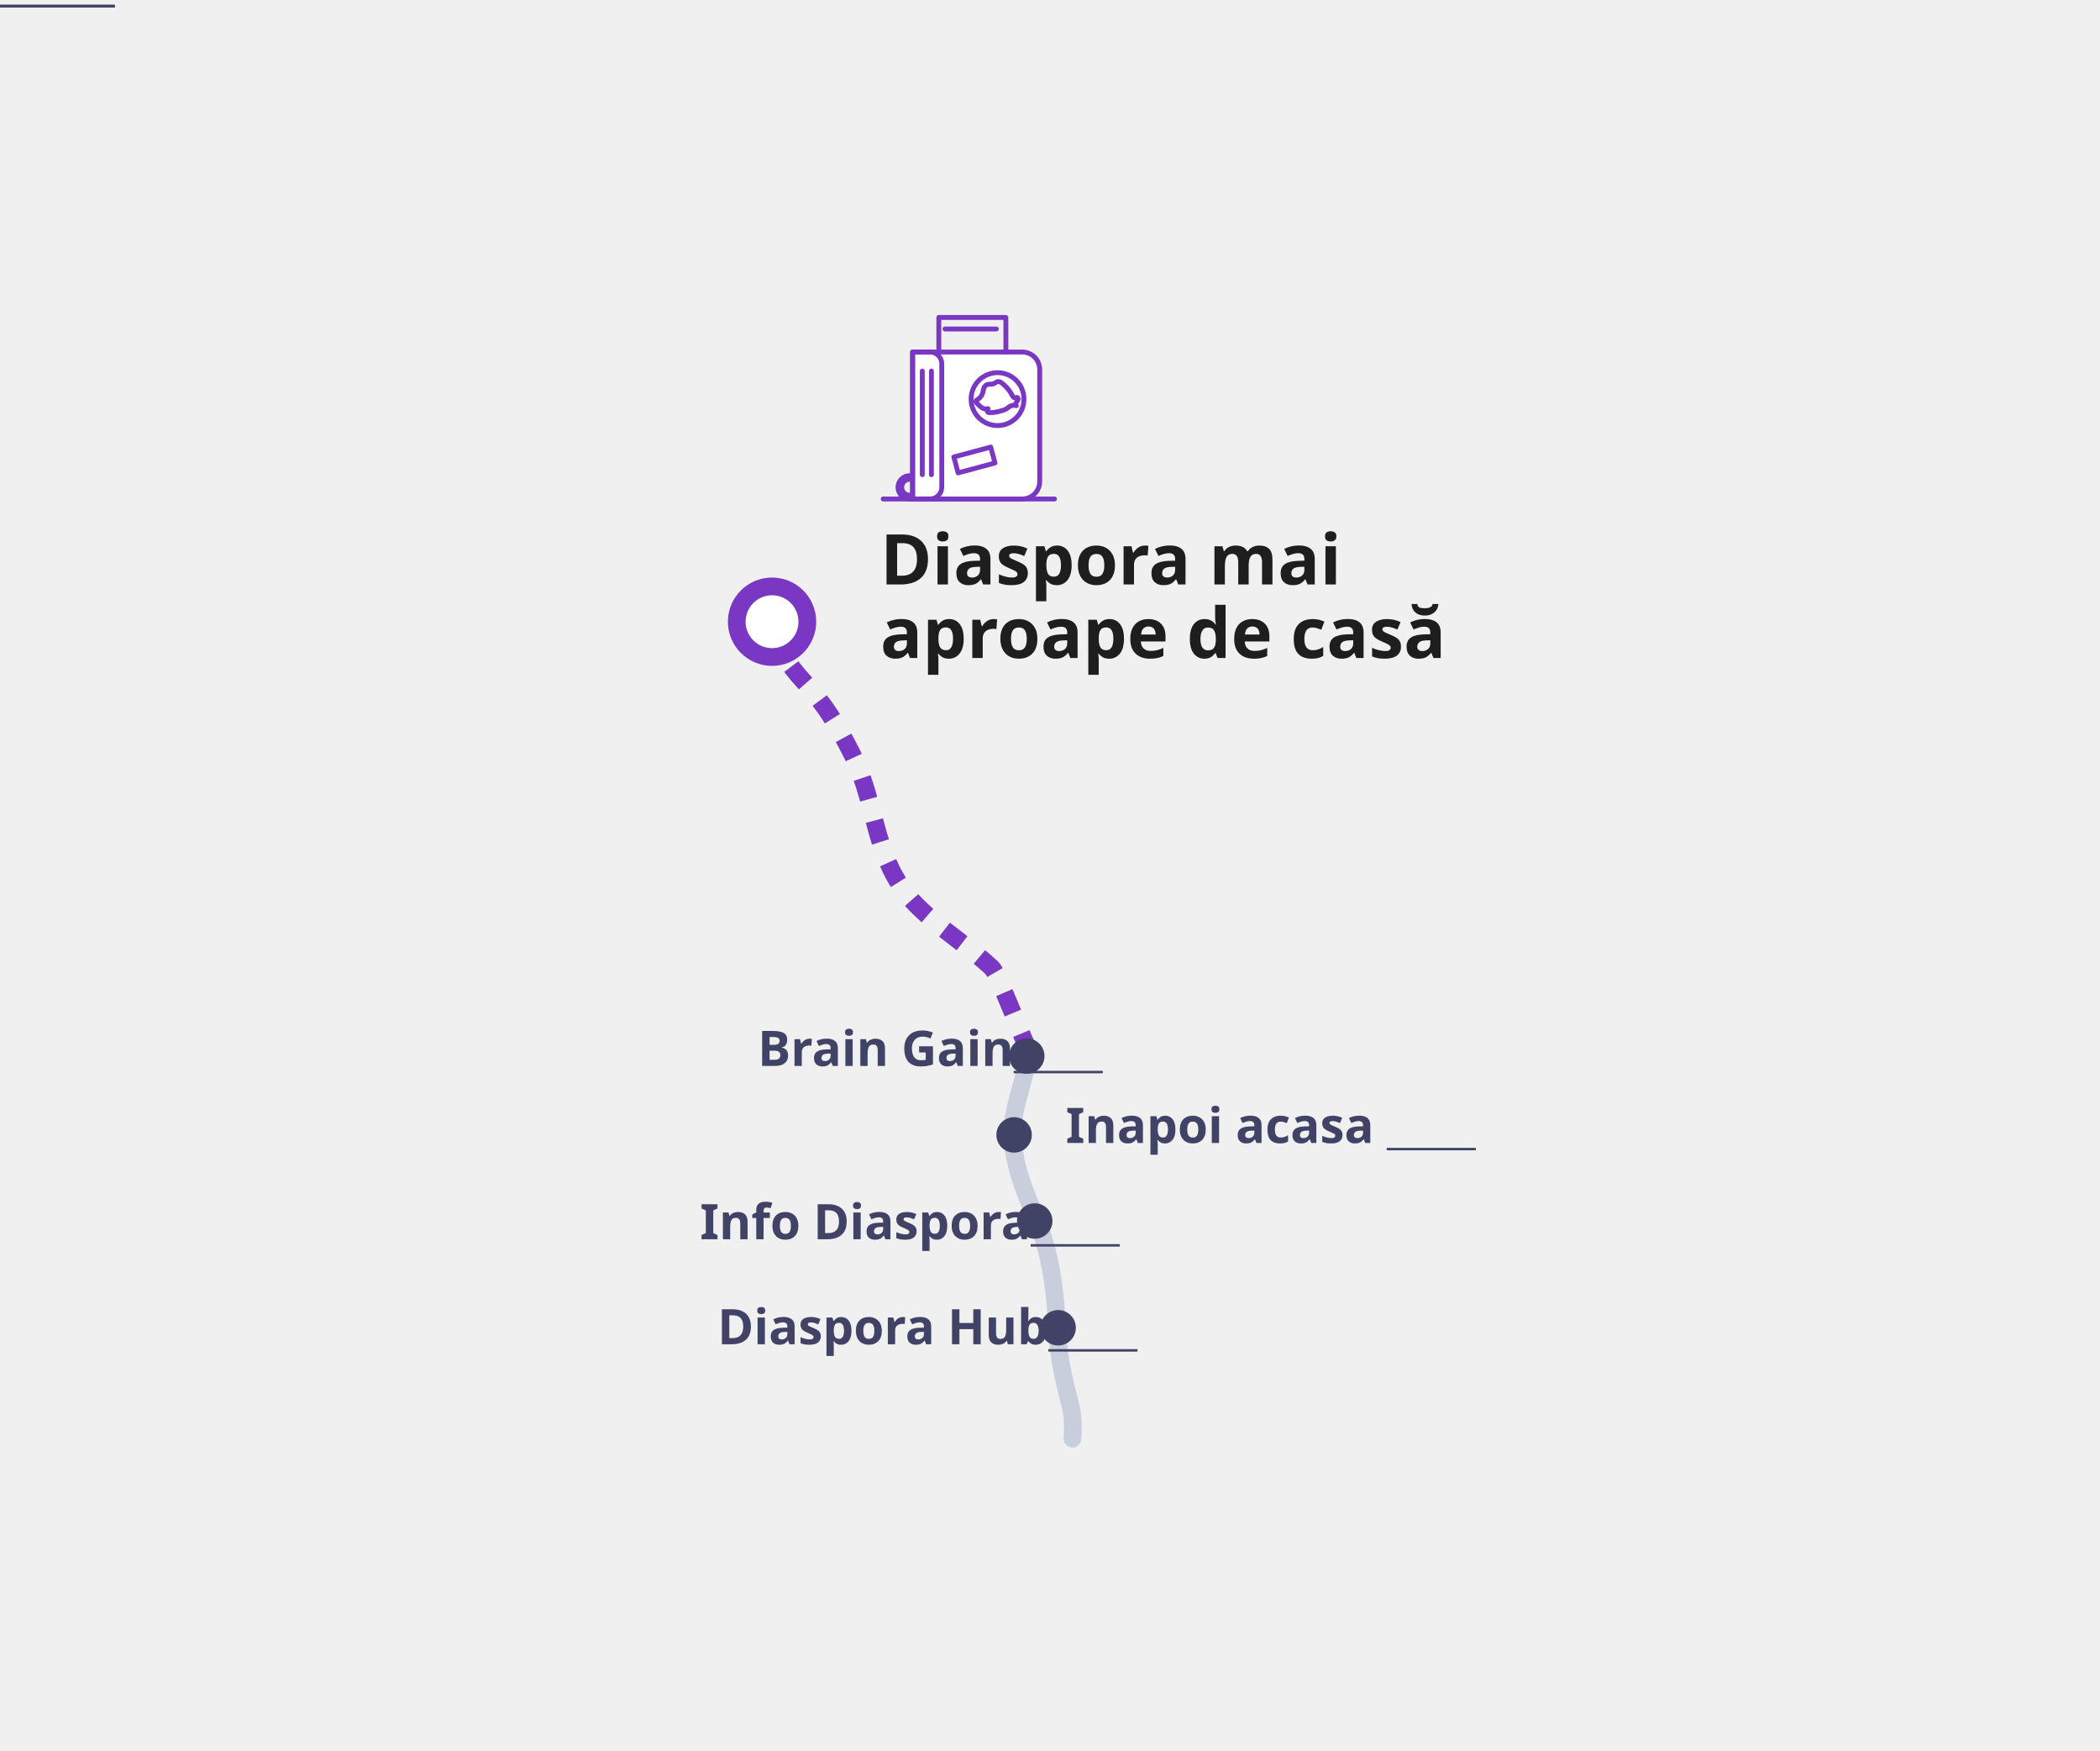
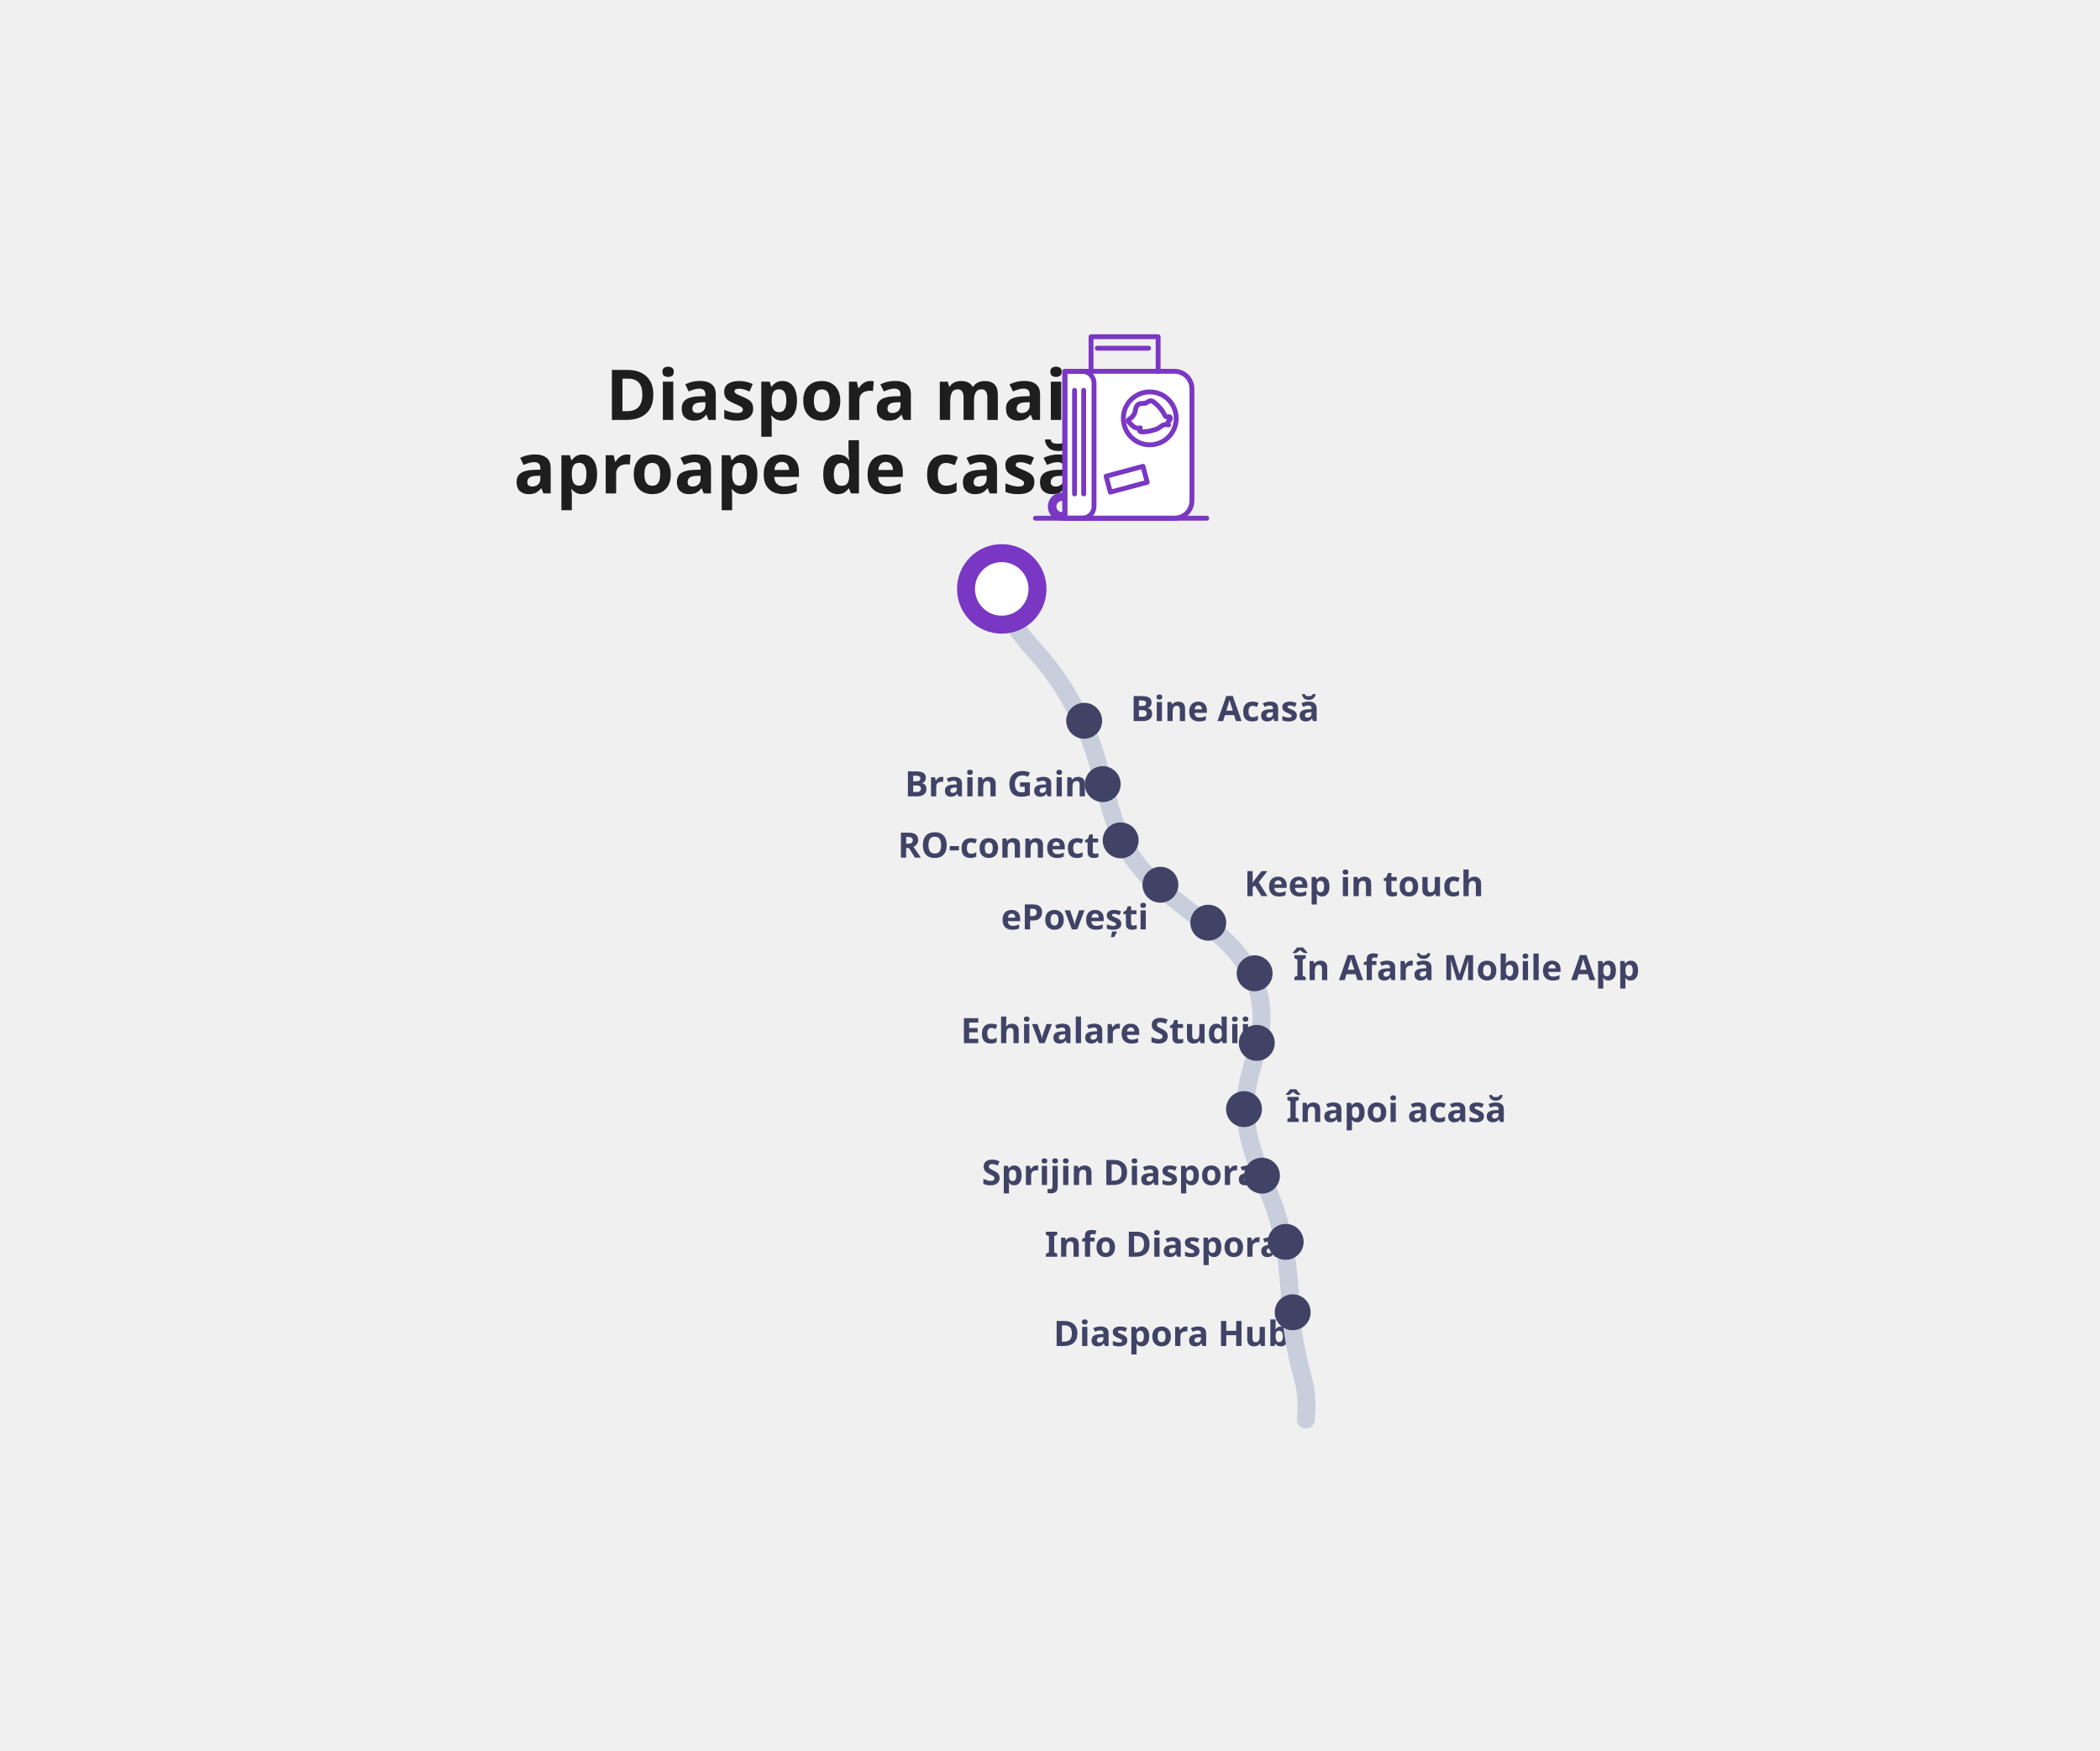
- <svg xmlns="http://www.w3.org/2000/svg" viewBox="0 0 1200 1000" fill="none">
+ <svg xmlns="http://www.w3.org/2000/svg" width="1200" height="1000" viewBox="0 0 1200 1000" fill="none">
  <g id="segment-care-02-diaspora-mai-aproape-de-casa">
-     <g id="Group 1148">
-       <g id="Group 1139">
-         <path id="Vector" d="M588.924 601.925C585.873 597.848 570.683 556.637 566.876 553.046C555.267 542.138 541.011 532.959 529.428 522.564L528.753 521.943C526.189 519.621 523.732 517.245 521.491 514.788C520.006 513.168 518.629 511.521 517.36 509.847C499.891 487.06 500.458 460.547 488.687 434.52C488.039 433.062 487.337 431.604 486.581 430.146C478.454 414.217 471.731 402.985 459.771 389.89C450.267 379.496 442.032 368.156 440.655 353.604" stroke="#7937C4" stroke-width="10.13" stroke-miterlimit="10" stroke-linejoin="round" stroke-dasharray="12.66 12.66" />
-         <path id="Vector_2" d="M441.168 375.337C452.307 375.337 461.337 366.307 461.337 355.168C461.337 344.03 452.307 335 441.168 335C430.03 335 421 344.03 421 355.168C421 366.307 430.03 375.337 441.168 375.337Z" fill="white" stroke="#7937C4" stroke-width="10.13" stroke-miterlimit="10" stroke-linecap="round" stroke-linejoin="round" />
-         <path id="Vector_3" d="M578.621 645.545C578.864 638.498 580.43 631.964 582.212 625.484C584.183 618.222 586.424 611.04 587.315 603.291" stroke="#C8CEDB" stroke-width="10.13" stroke-miterlimit="10" stroke-linecap="round" stroke-linejoin="round" />
-         <path id="Vector_4" d="M586.72 613.443C592.312 613.443 596.845 608.91 596.845 603.318C596.845 597.726 592.312 593.193 586.72 593.193C581.129 593.193 576.596 597.726 576.596 603.318C576.596 608.91 581.129 613.443 586.72 613.443Z" fill="#404366" />
-         <path id="Vector_5" d="M592.228 696.655C591.958 696.034 591.715 695.386 591.445 694.765C585.451 680.293 579.592 666.578 578.674 650.54C578.566 648.839 578.566 647.192 578.62 645.572" stroke="#C8CEDB" stroke-width="10.13" stroke-miterlimit="10" stroke-linecap="round" stroke-linejoin="round" />
-         <path id="Vector_6" d="M579.484 658.477C585.076 658.477 589.609 653.944 589.609 648.352C589.609 642.761 585.076 638.228 579.484 638.228C573.892 638.228 569.359 642.761 569.359 648.352C569.359 653.944 573.892 658.477 579.484 658.477Z" fill="#404366" />
-         <path id="Vector_7" d="M603.919 756.7C602.893 736.937 600.436 716.715 592.876 698.274C592.66 697.734 592.444 697.194 592.201 696.654" stroke="#C8CEDB" stroke-width="10.13" stroke-miterlimit="10" stroke-linecap="round" stroke-linejoin="round" />
-         <path id="Vector_8" d="M591.283 707.67C596.875 707.67 601.408 703.137 601.408 697.546C601.408 691.954 596.875 687.421 591.283 687.421C585.691 687.421 581.158 691.954 581.158 697.546C581.158 703.137 585.691 707.67 591.283 707.67Z" fill="#404366" />
-         <path id="Vector_9" d="M612.829 821.876C613.342 815.153 613.18 808.431 611.398 801.735C607.726 787.938 605.053 775.654 604.162 761.101C604.108 760.345 604.081 759.562 604.027 758.806C604 758.104 603.946 757.402 603.919 756.7" stroke="#C8CEDB" stroke-width="10.13" stroke-miterlimit="10" stroke-linecap="round" stroke-linejoin="round" />
-         <path id="Vector_10" d="M604.648 768.66C610.24 768.66 614.773 764.128 614.773 758.536C614.773 752.944 610.24 748.411 604.648 748.411C599.056 748.411 594.523 752.944 594.523 758.536C594.523 764.128 599.056 768.66 604.648 768.66Z" fill="#404366" />
-       </g>
-       <text class="btn-project" text-decoration="underline" cursor="pointer" data-projectid="1" id="Diaspora Hub" fill="#404366" xml:space="preserve" style="white-space: pre" font-family="Titillium Web" font-size="28" font-weight="600" letter-spacing="0px">
-         <tspan x="410" y="767.95">Diaspora Hub</tspan>
+     <g id="Group 1194">
+       <text id="Bine AcasÄ" fill="#404366" xml:space="preserve" style="white-space: pre" font-family="Titillium Web" font-size="20" font-weight="600" letter-spacing="0px">
+         <tspan x="646" y="411.95">Bine Acasă</tspan>
      </text>
-       <text class="btn-project" text-decoration="underline" cursor="pointer" data-projectid="2" id="Info Diaspora" fill="#404366" xml:space="preserve" style="white-space: pre" font-family="Titillium Web" font-size="28" font-weight="600" letter-spacing="0px">
-         <tspan x="400" y="707.95">Info Diaspora</tspan>
+       <text id="Diaspora Hub" fill="#404366" xml:space="preserve" style="white-space: pre" font-family="Titillium Web" font-size="20" font-weight="600" letter-spacing="0px">
+         <tspan x="602" y="768.95">Diaspora Hub</tspan>
      </text>
-       <text class="btn-project" text-decoration="underline" cursor="pointer" data-projectid="3" id="Inapoi acasa" fill="#404366" xml:space="preserve" style="white-space: pre" font-family="Titillium Web" font-size="28" font-weight="600" letter-spacing="0px">
-         <tspan x="609" y="652.95">Inapoi acasa </tspan>
+       <text id="Sprijin Diaspora" fill="#404366" xml:space="preserve" style="white-space: pre" font-family="Titillium Web" font-size="20" font-weight="600" letter-spacing="0px">
+         <tspan x="561" y="676.95">Sprijin Diaspora</tspan>
      </text>
-       <text class="btn-project" text-decoration="underline" cursor="pointer" data-projectid="4" id="Brain Gain" fill="#404366" xml:space="preserve" style="white-space: pre" font-family="Titillium Web" font-size="28" font-weight="600" letter-spacing="0px">
-         <tspan x="433" y="608.95">Brain Gain</tspan>
+       <text id="RO-connect" fill="#404366" xml:space="preserve" style="white-space: pre" font-family="Titillium Web" font-size="20" font-weight="600" letter-spacing="0px">
+         <tspan x="513" y="489.95">RO-connect</tspan>
+       </text>
+       <text id="Info Diaspora" fill="#404366" xml:space="preserve" style="white-space: pre" font-family="Titillium Web" font-size="20" font-weight="600" letter-spacing="0px">
+         <tspan x="597" y="717.95">Info Diaspora+ </tspan>
+       </text>
+       <text id="Echivalare Studii" fill="#404366" xml:space="preserve" style="white-space: pre" font-family="Titillium Web" font-size="20" font-weight="600" letter-spacing="0px">
+         <tspan x="549" y="595.95">Echivalare Studii</tspan>
+       </text>
+       <text id="Ãnapoi acasÄ" fill="#404366" xml:space="preserve" style="white-space: pre" font-family="Titillium Web" font-size="20" font-weight="600" letter-spacing="0px">
+         <tspan x="735" y="640.95">Înapoi acasă</tspan>
+       </text>
+       <text id="Ãn AfarÄ Mobile App" fill="#404366" xml:space="preserve" style="white-space: pre" font-family="Titillium Web" font-size="20" font-weight="600" letter-spacing="0px">
+         <tspan x="739" y="559.95">În Afară Mobile App</tspan>
+       </text>
+       <text id="Brain Gain" fill="#404366" xml:space="preserve" style="white-space: pre" font-family="Titillium Web" font-size="20" font-weight="600" letter-spacing="0px">
+         <tspan x="517" y="454.95">Brain Gain</tspan>
+       </text>
+       <text id="ePoveÈti" fill="#404366" xml:space="preserve" style="white-space: pre" font-family="Titillium Web" font-size="20" font-weight="600" letter-spacing="0px">
+         <tspan x="572" y="530.95">ePovești</tspan>
+       </text>
+       <text id="Keep in touch" fill="#404366" xml:space="preserve" style="white-space: pre" font-family="Titillium Web" font-size="20" font-weight="600" letter-spacing="0px">
+         <tspan x="711" y="511.95">Keep in touch</tspan>
      </text>
      <text id="Diaspora maiâ¨aproape de casÄ" fill="#1E1E1E" xml:space="preserve" style="white-space: pre" font-family="Titillium Web" font-size="40" font-weight="600" letter-spacing="0px">
-         <tspan x="503" y="333.9">Diaspora mai</tspan>
-         <tspan x="503" y="375.9">aproape de casă</tspan>
+         <tspan x="346.055" y="239.9">Diaspora mai + </tspan>
+         <tspan x="293.516" y="281.9">aproape+ de casă</tspan>
      </text>
      <g id="icon-diaspora-mai-aproape-de-casa 1">
-         <path id="Vector_11" d="M519.814 285.061C523.493 285.061 526.476 282.079 526.476 278.399C526.476 274.719 523.493 271.736 519.814 271.736C516.134 271.736 513.151 274.719 513.151 278.399C513.151 282.079 516.134 285.061 519.814 285.061Z" stroke="#7937C4" stroke-width="2.777" stroke-linecap="round" stroke-linejoin="round" />
-         <path id="Vector_12" d="M519.837 282.931C518.931 282.931 518.046 282.662 517.293 282.159C516.54 281.656 515.953 280.94 515.606 280.104C515.26 279.267 515.169 278.346 515.346 277.458C515.522 276.57 515.959 275.754 516.599 275.114C517.239 274.473 518.055 274.037 518.944 273.86C519.832 273.684 520.752 273.774 521.589 274.121C522.426 274.468 523.141 275.055 523.644 275.808C524.147 276.561 524.416 277.446 524.416 278.352C524.416 279.566 523.934 280.731 523.075 281.589C522.216 282.448 521.051 282.931 519.837 282.931Z" stroke="#7937C4" stroke-width="2.777" stroke-linecap="round" stroke-linejoin="round" />
-         <path id="Vector_13" d="M521.483 201.104H584.125C586.773 201.104 589.311 202.155 591.183 204.027C593.056 205.899 594.107 208.438 594.107 211.086V275.078C594.107 277.726 593.056 280.265 591.183 282.137C589.311 284.009 586.773 285.061 584.125 285.061H521.483V201.104Z" fill="white" stroke="#7937C4" stroke-width="2.777" stroke-linecap="round" stroke-linejoin="round" />
-         <path id="Vector_14" d="M521.483 201.104H531.42C532.316 201.1 533.205 201.277 534.032 201.622C534.859 201.968 535.608 202.476 536.236 203.116C536.863 203.757 537.356 204.516 537.685 205.35C538.014 206.184 538.173 207.076 538.151 207.972V278.33C538.151 280.109 537.444 281.815 536.186 283.073C534.928 284.331 533.222 285.038 531.443 285.038H521.483V201.104Z" stroke="#7937C4" stroke-width="2.777" stroke-linecap="round" stroke-linejoin="round" />
-         <path id="Vector_15" d="M504.681 285.06H602.581" stroke="#7937C4" stroke-width="2.777" stroke-linecap="round" stroke-linejoin="round" />
-         <path id="Vector_16" d="M566.123 255.409L545.049 261.064L547.487 270.152L568.561 264.498L566.123 255.409Z" stroke="#7937C4" stroke-width="2.777" stroke-linecap="round" stroke-linejoin="round" />
-         <path id="Vector_17" d="M532.247 211.979V271.186" stroke="#7937C4" stroke-width="2.777" stroke-linecap="round" stroke-linejoin="round" />
-         <path id="Vector_18" d="M527.023 211.979V271.186" stroke="#7937C4" stroke-width="2.777" stroke-linecap="round" stroke-linejoin="round" />
-         <path id="Vector_19" d="M570.023 243.117C578.369 243.117 585.134 236.351 585.134 228.005C585.134 219.66 578.369 212.895 570.023 212.895C561.677 212.895 554.912 219.66 554.912 228.005C554.912 236.351 561.677 243.117 570.023 243.117Z" stroke="#7937C4" stroke-width="2.777" stroke-linecap="round" stroke-linejoin="round" />
-         <path id="Vector_20" d="M561.485 224.663C561.737 223.816 561.851 222.923 562.103 222.053C562.324 221.18 562.863 220.421 563.614 219.924C564.873 219.191 566.568 219.764 567.895 219.168C568.506 218.77 569.14 218.411 569.796 218.092C570.138 218.004 570.495 217.985 570.844 218.036C571.195 218.087 571.531 218.207 571.833 218.39C572.449 218.744 573.012 219.183 573.505 219.695C575.354 221.258 576.906 223.143 578.084 225.259C578.301 225.787 578.594 226.28 578.954 226.724C579.134 226.946 579.376 227.108 579.65 227.19C579.924 227.271 580.216 227.269 580.488 227.182L580.854 227.022C581.335 226.884 581.816 227.388 581.816 227.892C581.788 228.393 581.575 228.865 581.22 229.22C580.885 229.579 580.606 229.988 580.396 230.433C580.292 230.662 580.272 230.921 580.339 231.163C580.406 231.406 580.556 231.617 580.763 231.761C579.795 231.498 578.776 231.498 577.809 231.761C576.986 232.167 576.217 232.675 575.519 233.272C574.424 233.965 573.215 234.461 571.948 234.737C569.83 235.404 567.62 235.736 565.4 235.722C565.063 235.728 564.733 235.624 564.461 235.424C563.934 234.943 564.232 234.073 564.576 233.432C564.023 233.62 563.436 233.68 562.857 233.609C562.278 233.537 561.723 233.336 561.233 233.02C560.245 232.403 559.364 231.63 558.623 230.73C558.234 230.318 557.455 229.769 557.661 229.128C557.867 228.487 558.692 228.258 559.104 227.937C560.198 227.101 561.026 225.963 561.485 224.663Z" stroke="#7937C4" stroke-width="2.777" stroke-linecap="round" stroke-linejoin="round" />
-         <path id="Vector_21" d="M536.46 201.103V181.367H574.787V201.103" stroke="#7937C4" stroke-width="2.777" stroke-linecap="round" stroke-linejoin="round" />
-         <path id="Vector_22" d="M540.007 187.938H569.358" stroke="#7937C4" stroke-width="2.777" stroke-linecap="round" stroke-linejoin="round" />
+         <path id="Vector" d="M606.814 296.061C610.493 296.061 613.476 293.079 613.476 289.399C613.476 285.719 610.493 282.736 606.814 282.736C603.134 282.736 600.151 285.719 600.151 289.399C600.151 293.079 603.134 296.061 606.814 296.061Z" stroke="#7937C4" stroke-width="2.777" stroke-linecap="round" stroke-linejoin="round" />
+         <path id="Vector_2" d="M606.837 293.931C605.932 293.931 605.046 293.662 604.293 293.159C603.54 292.656 602.953 291.94 602.607 291.104C602.26 290.267 602.17 289.346 602.346 288.458C602.523 287.57 602.959 286.754 603.599 286.114C604.24 285.473 605.056 285.037 605.944 284.86C606.832 284.684 607.753 284.774 608.59 285.121C609.426 285.468 610.142 286.055 610.645 286.808C611.148 287.561 611.416 288.446 611.416 289.352C611.416 290.566 610.934 291.731 610.075 292.589C609.217 293.448 608.052 293.931 606.837 293.931Z" stroke="#7937C4" stroke-width="2.777" stroke-linecap="round" stroke-linejoin="round" />
+         <path id="Vector_3" d="M608.484 212.104H671.125C673.773 212.104 676.312 213.155 678.184 215.027C680.056 216.899 681.108 219.438 681.108 222.086V286.078C681.108 288.726 680.056 291.265 678.184 293.137C676.312 295.009 673.773 296.061 671.125 296.061H608.484V212.104Z" fill="white" stroke="#7937C4" stroke-width="2.777" stroke-linecap="round" stroke-linejoin="round" />
+         <path id="Vector_4" d="M608.484 212.104H618.42C619.317 212.1 620.205 212.277 621.032 212.622C621.859 212.968 622.609 213.476 623.236 214.116C623.864 214.757 624.357 215.516 624.686 216.35C625.015 217.184 625.173 218.076 625.152 218.972V289.33C625.152 291.109 624.445 292.815 623.187 294.073C621.929 295.331 620.222 296.038 618.443 296.038H608.484V212.104Z" stroke="#7937C4" stroke-width="2.777" stroke-linecap="round" stroke-linejoin="round" />
+         <path id="Vector_5" d="M591.681 296.06H689.581" stroke="#7937C4" stroke-width="2.777" stroke-linecap="round" stroke-linejoin="round" />
+         <path id="Vector_6" d="M653.123 266.409L632.049 272.064L634.488 281.152L655.562 275.498L653.123 266.409Z" stroke="#7937C4" stroke-width="2.777" stroke-linecap="round" stroke-linejoin="round" />
+         <path id="Vector_7" d="M619.247 222.979V282.186" stroke="#7937C4" stroke-width="2.777" stroke-linecap="round" stroke-linejoin="round" />
+         <path id="Vector_8" d="M614.023 222.979V282.186" stroke="#7937C4" stroke-width="2.777" stroke-linecap="round" stroke-linejoin="round" />
+         <path id="Vector_9" d="M657.023 254.117C665.369 254.117 672.135 247.351 672.135 239.005C672.135 230.66 665.369 223.895 657.023 223.895C648.678 223.895 641.913 230.66 641.913 239.005C641.913 247.351 648.678 254.117 657.023 254.117Z" stroke="#7937C4" stroke-width="2.777" stroke-linecap="round" stroke-linejoin="round" />
+         <path id="Vector_10" d="M648.485 235.663C648.737 234.816 648.851 233.923 649.103 233.053C649.324 232.18 649.863 231.421 650.614 230.924C651.873 230.191 653.568 230.764 654.895 230.168C655.506 229.77 656.14 229.411 656.796 229.092C657.138 229.004 657.495 228.985 657.844 229.036C658.195 229.087 658.531 229.207 658.833 229.39C659.449 229.744 660.012 230.183 660.505 230.695C662.354 232.258 663.906 234.143 665.084 236.259C665.301 236.787 665.594 237.28 665.954 237.724C666.134 237.946 666.376 238.108 666.65 238.19C666.924 238.271 667.216 238.269 667.488 238.182L667.854 238.022C668.335 237.884 668.816 238.388 668.816 238.892C668.788 239.393 668.575 239.865 668.22 240.22C667.885 240.579 667.606 240.988 667.396 241.433C667.292 241.662 667.272 241.921 667.339 242.163C667.406 242.406 667.556 242.617 667.763 242.761C666.795 242.498 665.776 242.498 664.809 242.761C663.986 243.167 663.217 243.675 662.519 244.272C661.424 244.965 660.215 245.461 658.948 245.737C656.83 246.404 654.62 246.736 652.4 246.722C652.063 246.728 651.733 246.624 651.461 246.424C650.934 245.943 651.232 245.073 651.576 244.432C651.023 244.62 650.436 244.68 649.857 244.609C649.278 244.537 648.723 244.336 648.233 244.02C647.245 243.403 646.364 242.63 645.623 241.73C645.234 241.318 644.455 240.769 644.661 240.128C644.867 239.487 645.692 239.258 646.104 238.937C647.198 238.101 648.026 236.963 648.485 235.663Z" stroke="#7937C4" stroke-width="2.777" stroke-linecap="round" stroke-linejoin="round" />
+         <path id="Vector_11" d="M623.46 212.103V192.367H661.787V212.103" stroke="#7937C4" stroke-width="2.777" stroke-linecap="round" stroke-linejoin="round" />
+         <path id="Vector_12" d="M627.007 198.938H656.358" stroke="#7937C4" stroke-width="2.777" stroke-linecap="round" stroke-linejoin="round" />
+       </g>
+       <g id="Group 1193">
+         <path id="Vector_13" d="M746.172 811C746.855 803.588 746.828 796.177 744.859 788.793C741.14 774.818 738.432 762.375 737.53 747.634C737.475 746.868 737.448 746.075 737.393 745.31C736.408 724.634 734.029 703.33 726.098 683.995C725.606 682.792 725.114 681.616 724.621 680.44C718.55 665.781 712.616 651.889 711.686 635.644C711.166 626.537 713.08 618.36 715.268 610.292C717.538 601.951 720.136 593.692 720.738 584.64C722.133 563.417 712.287 548.732 699.024 536.288C687.264 525.24 672.824 515.941 661.092 505.412C658.494 503.06 656.005 500.654 653.735 498.165C652.231 496.524 650.836 494.856 649.551 493.16C631.857 470.079 632.431 443.223 620.507 416.859C619.851 415.382 619.14 413.906 618.374 412.429" stroke="#C8CEDB" stroke-width="10.261" stroke-miterlimit="10" stroke-linecap="round" stroke-linejoin="round" />
+         <path id="Vector_14" d="M571.854 334.814C573.249 349.582 581.59 361.041 591.217 371.57C603.332 384.834 610.142 396.238 618.374 412.346" stroke="#C8CEDB" stroke-width="10.261" stroke-miterlimit="10" stroke-linecap="round" stroke-linejoin="round" />
+         <path id="Vector_15" d="M572.429 356.858C583.712 356.858 592.858 347.712 592.858 336.429C592.858 325.146 583.712 316 572.429 316C561.146 316 552 325.146 552 336.429C552 347.712 561.146 356.858 572.429 356.858Z" fill="white" stroke="#7937C4" stroke-width="10.261" stroke-miterlimit="10" stroke-linecap="round" stroke-linejoin="round" />
+         <path id="Vector_16" d="M738.677 759.942C744.341 759.942 748.933 755.35 748.933 749.686C748.933 744.022 744.341 739.431 738.677 739.431C733.013 739.431 728.422 744.022 728.422 749.686C728.422 755.35 733.013 759.942 738.677 759.942Z" fill="#404366" />
+         <path id="Vector_17" d="M734.684 719.71C740.348 719.71 744.94 715.119 744.94 709.455C744.94 703.791 740.348 699.199 734.684 699.199C729.02 699.199 724.429 703.791 724.429 709.455C724.429 715.119 729.02 719.71 734.684 719.71Z" fill="#404366" />
+         <path id="Vector_18" d="M721.12 681.888C726.784 681.888 731.375 677.296 731.375 671.632C731.375 665.969 726.784 661.377 721.12 661.377C715.456 661.377 710.864 665.969 710.864 671.632C710.864 677.296 715.456 681.888 721.12 681.888Z" fill="#404366" />
+         <path id="Vector_19" d="M710.864 643.874C716.528 643.874 721.12 639.283 721.12 633.619C721.12 627.955 716.528 623.363 710.864 623.363C705.2 623.363 700.609 627.955 700.609 633.619C700.609 639.283 705.2 643.874 710.864 643.874Z" fill="#404366" />
+         <path id="Vector_20" d="M718.167 606.053C723.831 606.053 728.422 601.461 728.422 595.798C728.422 590.134 723.831 585.542 718.167 585.542C712.503 585.542 707.911 590.134 707.911 595.798C707.911 601.461 712.503 606.053 718.167 606.053Z" fill="#404366" />
+         <path id="Vector_21" d="M716.936 566.288C722.6 566.288 727.192 561.697 727.192 556.033C727.192 550.369 722.6 545.777 716.936 545.777C711.272 545.777 706.681 550.369 706.681 556.033C706.681 561.697 711.272 566.288 716.936 566.288Z" fill="#404366" />
+         <path id="Vector_22" d="M690.436 537.38C696.1 537.38 700.692 532.789 700.692 527.125C700.692 521.461 696.1 516.869 690.436 516.869C684.772 516.869 680.181 521.461 680.181 527.125C680.181 532.789 684.772 537.38 690.436 537.38Z" fill="#404366" />
+         <path id="Vector_23" d="M663.089 515.695C668.753 515.695 673.344 511.103 673.344 505.439C673.344 499.775 668.753 495.184 663.089 495.184C657.425 495.184 652.833 499.775 652.833 505.439C652.833 511.103 657.425 515.695 663.089 515.695Z" fill="#404366" />
+         <path id="Vector_24" d="M640.388 490.344C646.052 490.344 650.644 485.753 650.644 480.089C650.644 474.425 646.052 469.833 640.388 469.833C634.724 469.833 630.133 474.425 630.133 480.089C630.133 485.753 634.724 490.344 640.388 490.344Z" fill="#404366" />
+         <path id="Vector_25" d="M630.133 458.209C635.797 458.209 640.389 453.618 640.389 447.954C640.389 442.29 635.797 437.698 630.133 437.698C624.469 437.698 619.877 442.29 619.877 447.954C619.877 453.618 624.469 458.209 630.133 458.209Z" fill="#404366" />
+         <path id="Vector_26" d="M619.522 422.027C625.186 422.027 629.778 417.435 629.778 411.771C629.778 406.107 625.186 401.516 619.522 401.516C613.858 401.516 609.267 406.107 609.267 411.771C609.267 417.435 613.858 422.027 619.522 422.027Z" fill="#404366" />
      </g>
    </g>
  </g>
</svg>
